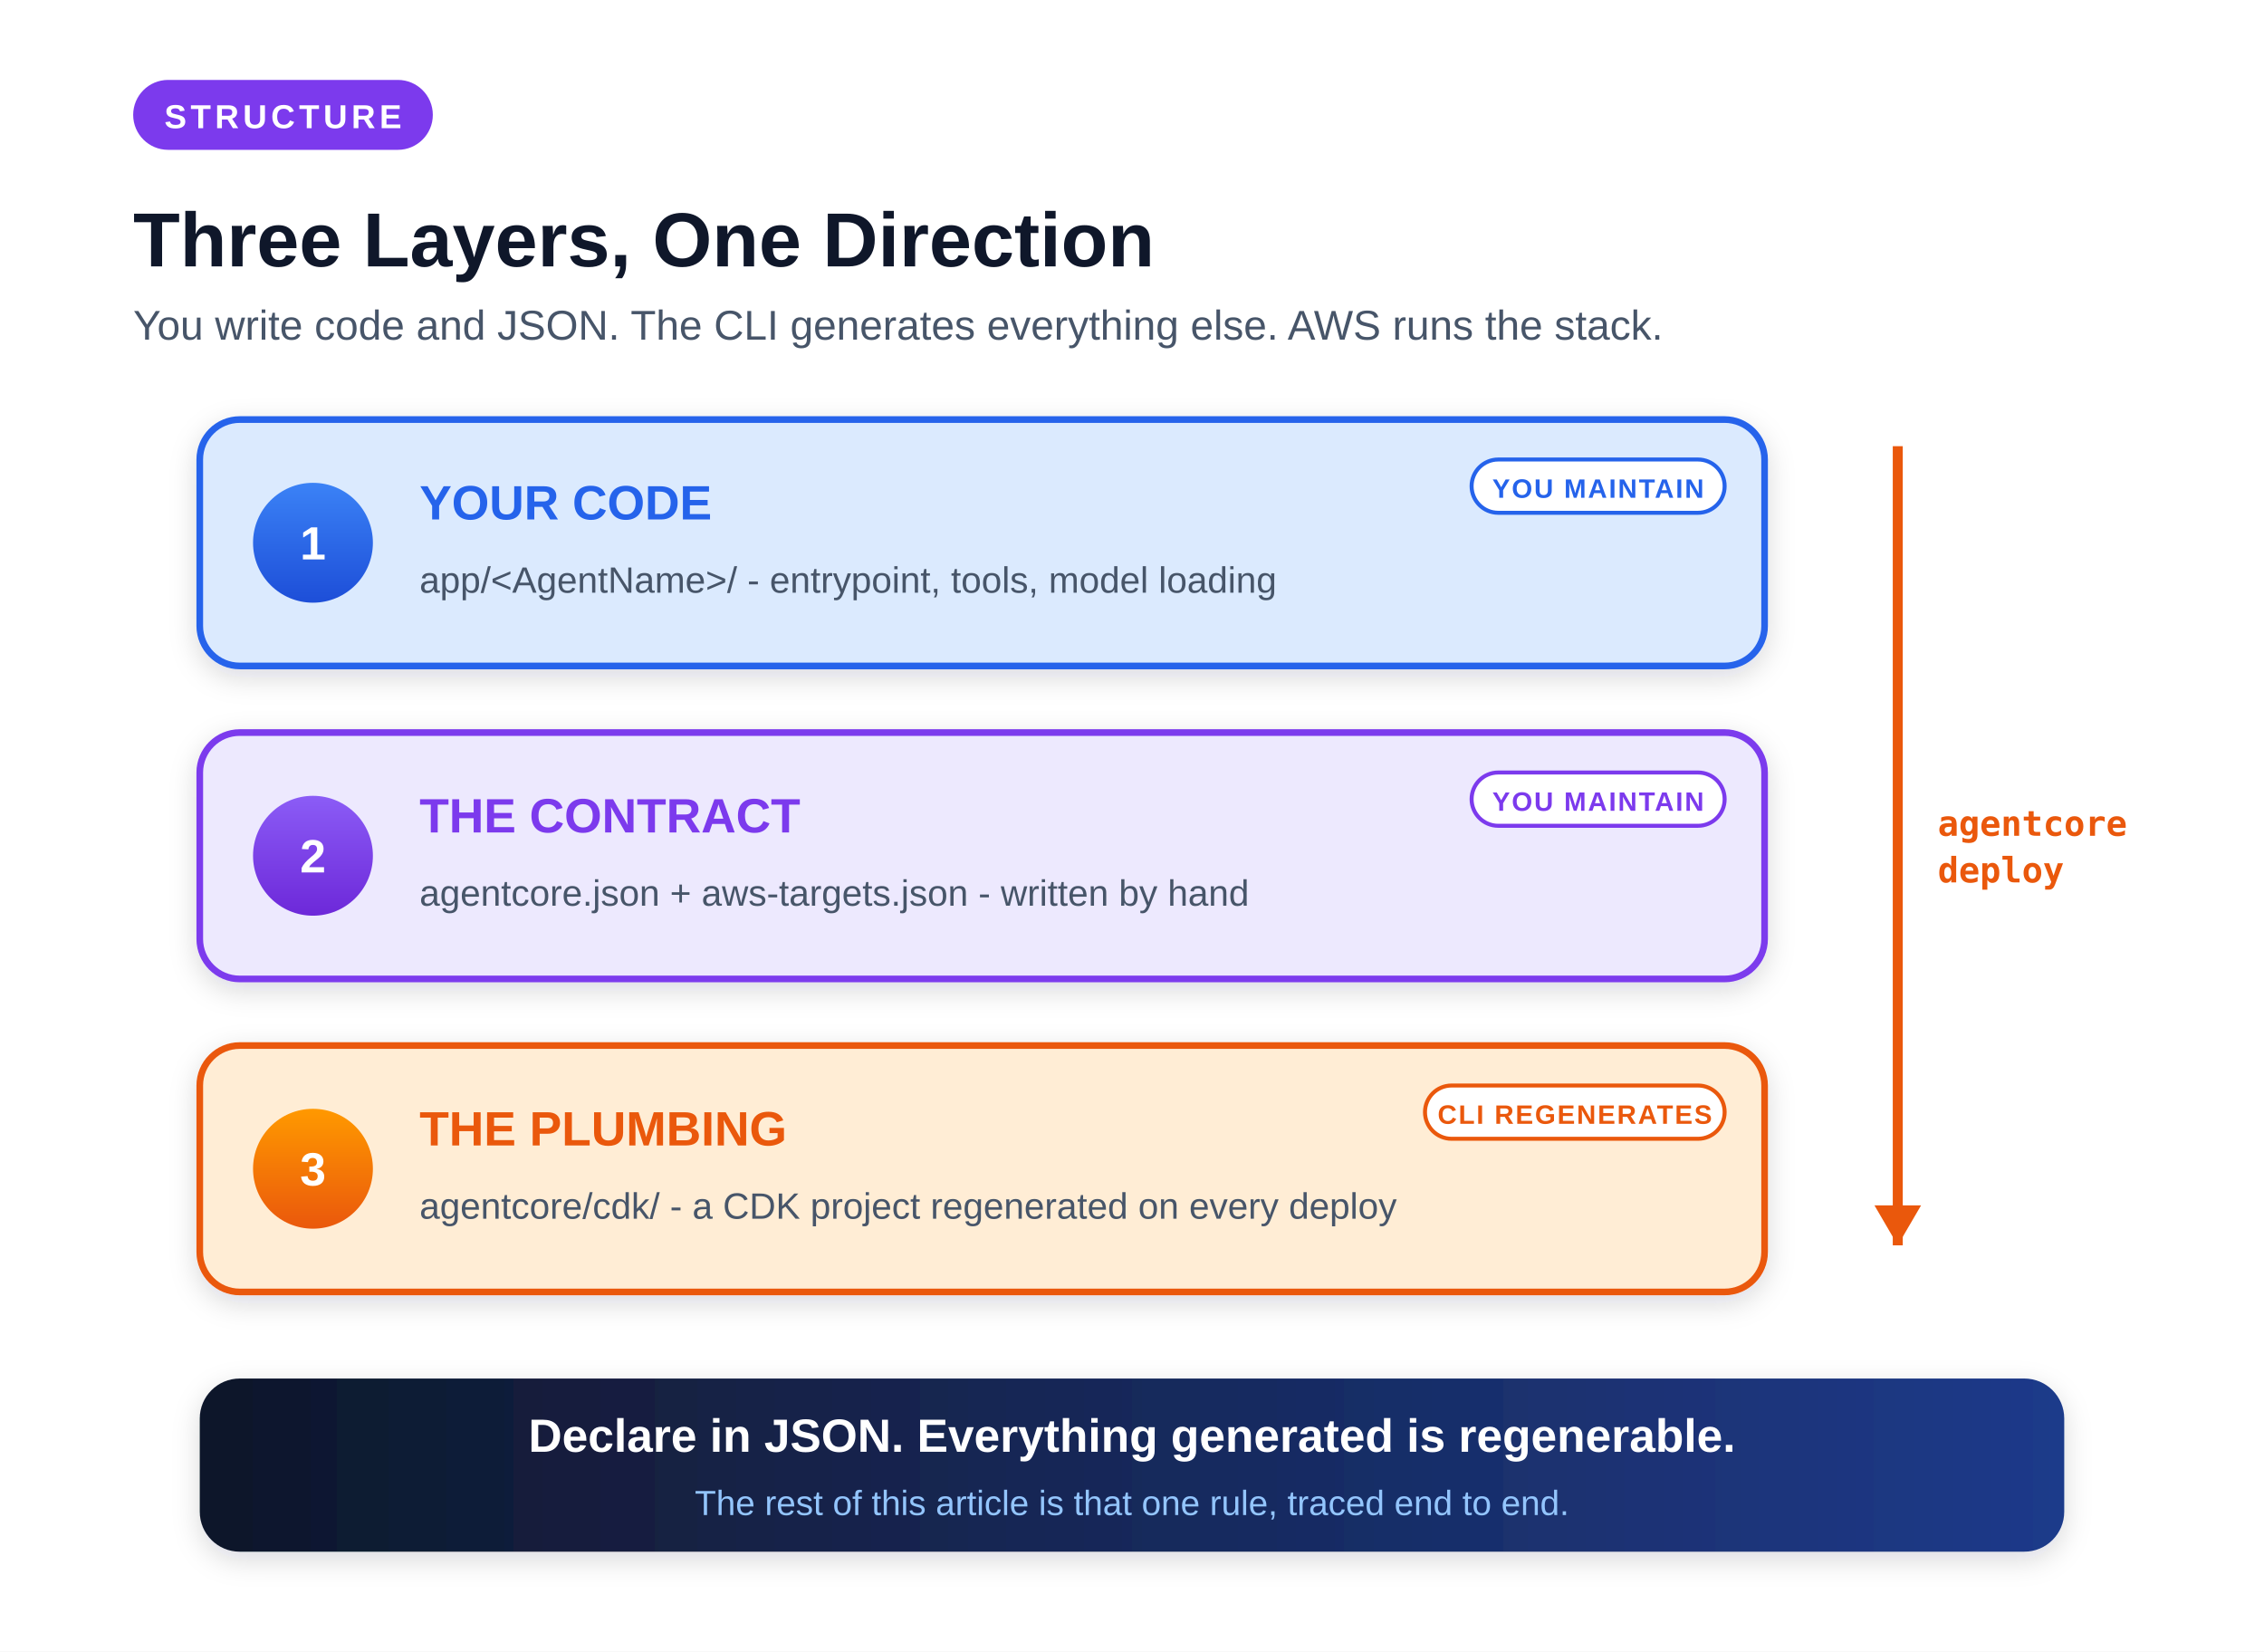
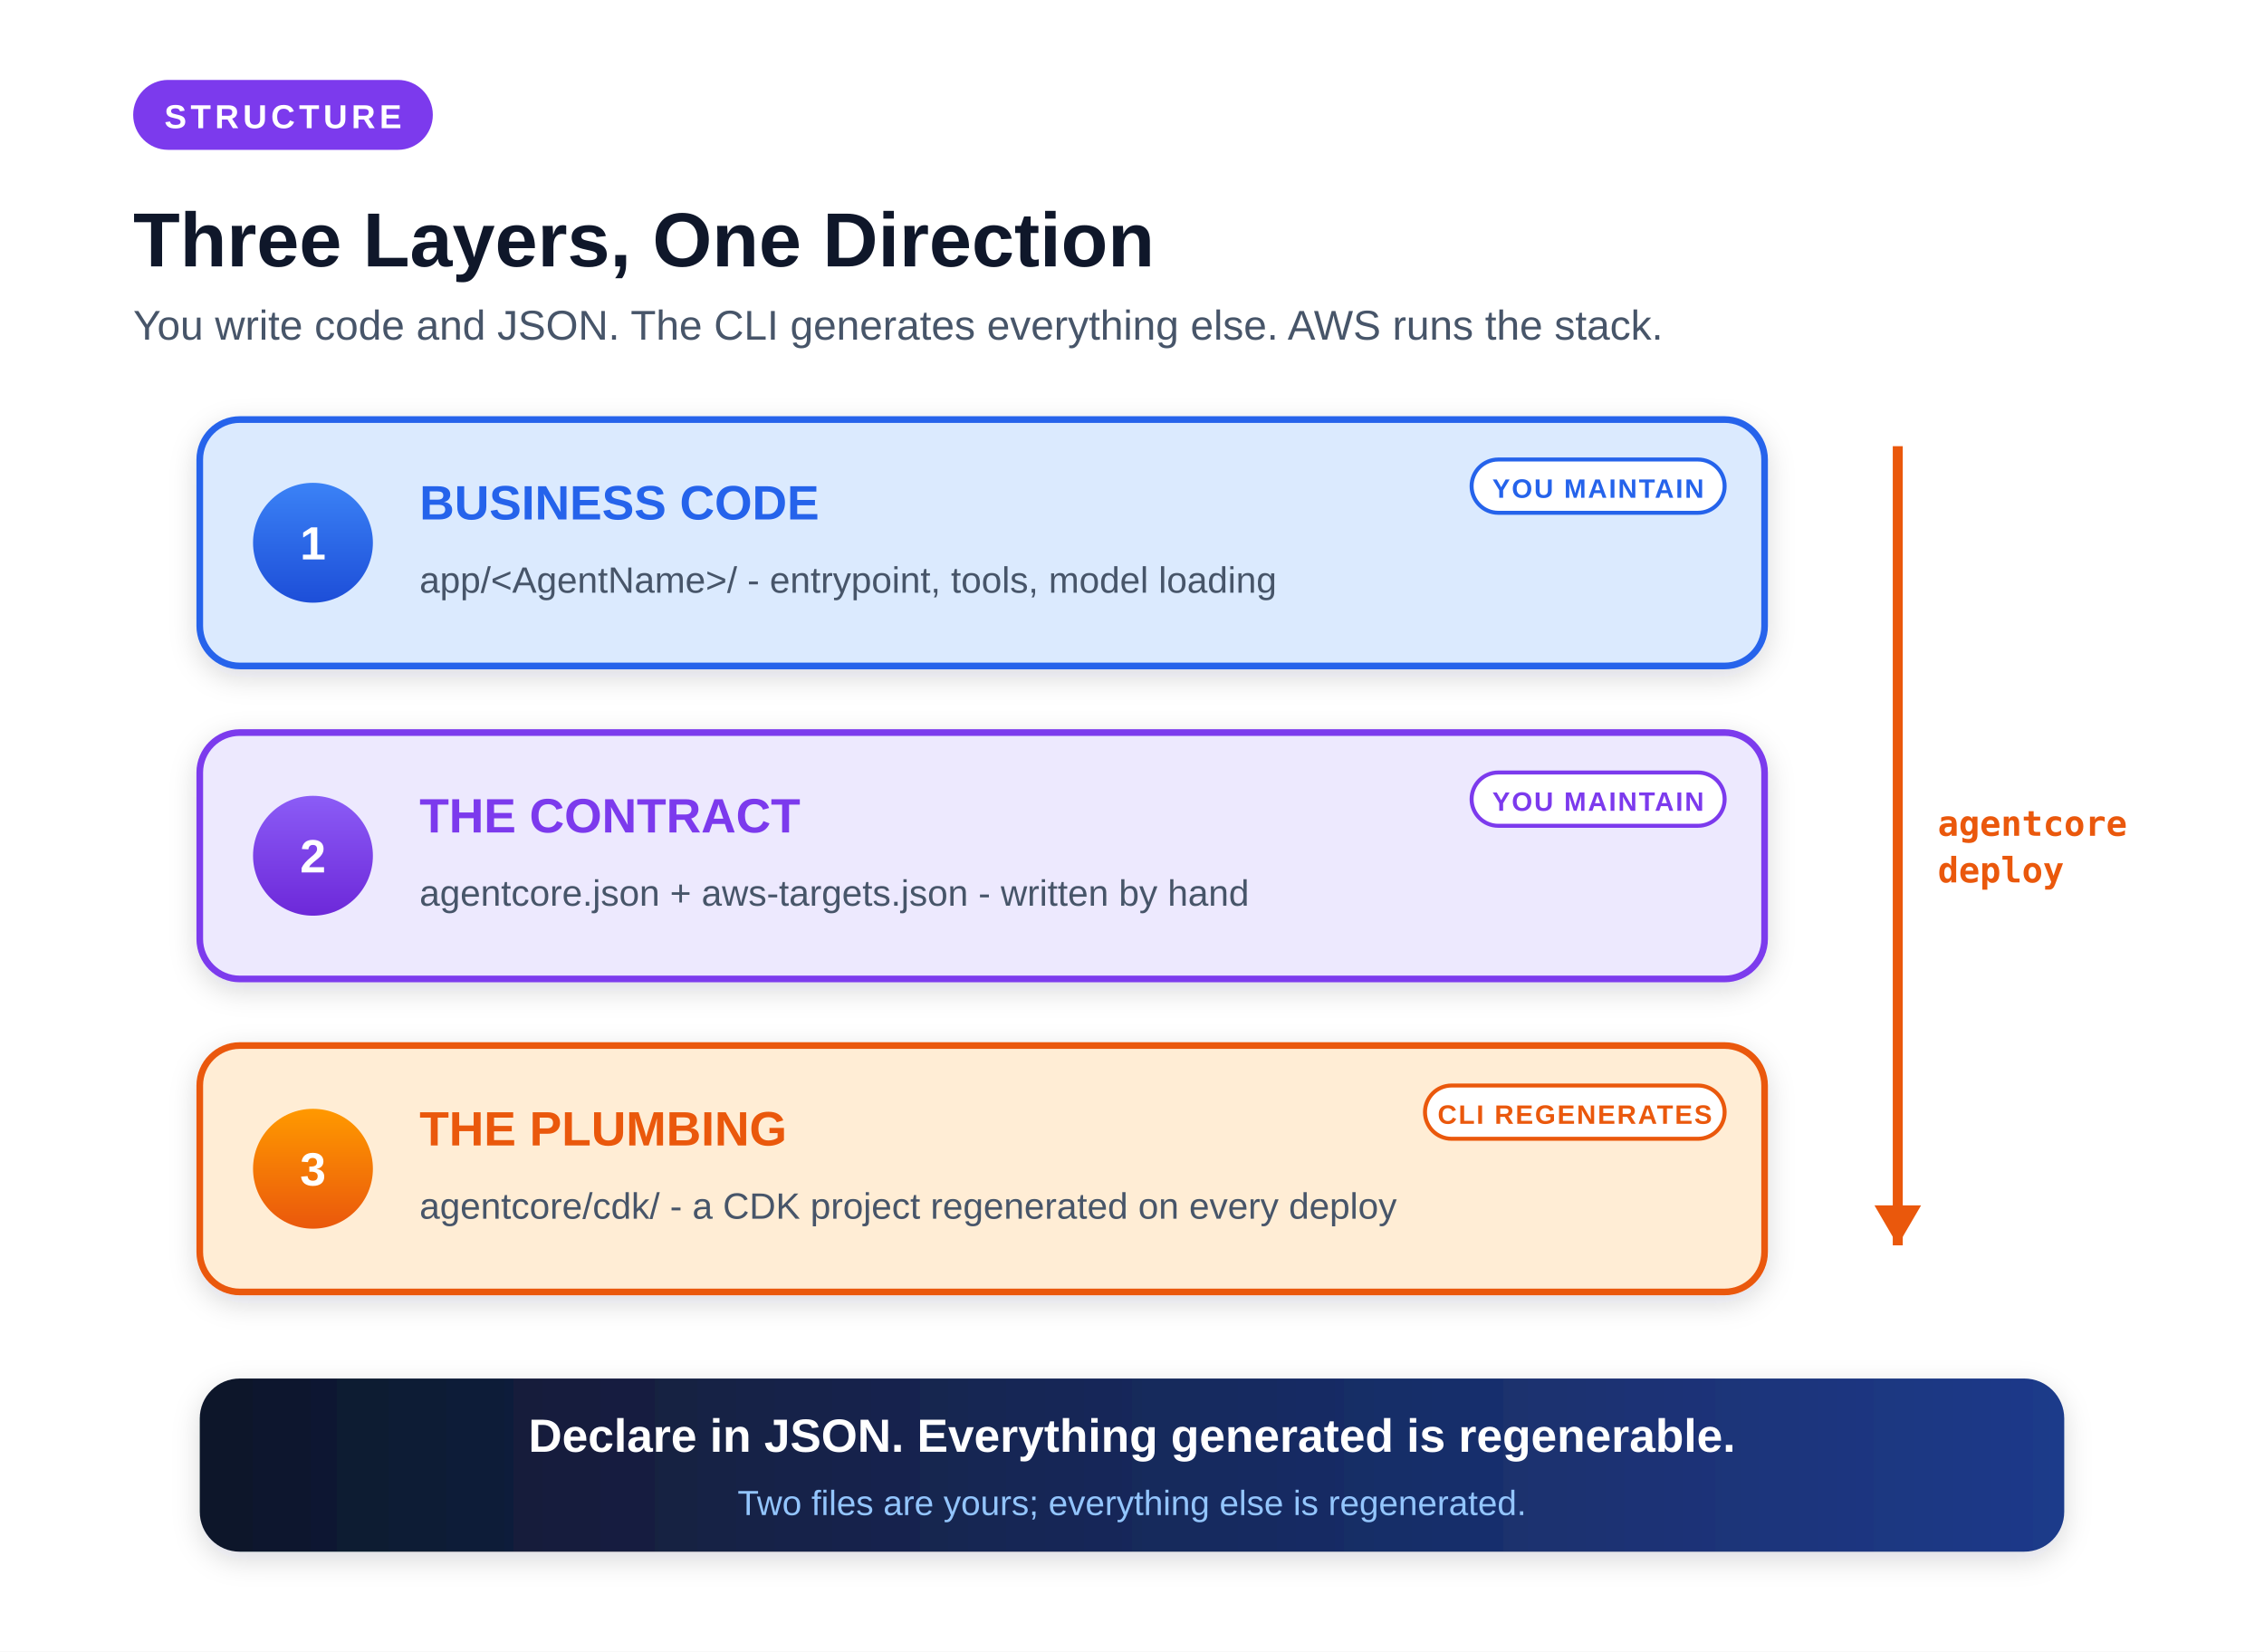
<svg xmlns="http://www.w3.org/2000/svg" viewBox="0 0 680 496" width="680">
  <rect width="680" height="496" fill="white" />
  <defs>
    <filter id="ds" x="-30%" y="-30%" width="160%" height="160%">
      <feDropShadow dx="0" dy="2.5" stdDeviation="4" flood-color="#0F172A" flood-opacity="0.15" />
    </filter>
    <linearGradient id="g-blue" x1="0" y1="0" x2="0" y2="1">
      <stop offset="0" stop-color="#3B82F6" />
      <stop offset="1" stop-color="#1D4ED8" />
    </linearGradient>
    <linearGradient id="g-purple" x1="0" y1="0" x2="0" y2="1">
      <stop offset="0" stop-color="#8B5CF6" />
      <stop offset="1" stop-color="#6D28D9" />
    </linearGradient>
    <linearGradient id="g-orange" x1="0" y1="0" x2="0" y2="1">
      <stop offset="0" stop-color="#FF9900" />
      <stop offset="1" stop-color="#EA580C" />
    </linearGradient>
    <linearGradient id="g-green" x1="0" y1="0" x2="0" y2="1">
      <stop offset="0" stop-color="#10B981" />
      <stop offset="1" stop-color="#047857" />
    </linearGradient>
    <linearGradient id="g-red" x1="0" y1="0" x2="0" y2="1">
      <stop offset="0" stop-color="#F43F5E" />
      <stop offset="1" stop-color="#BE123C" />
    </linearGradient>
    <linearGradient id="g-teal" x1="0" y1="0" x2="0" y2="1">
      <stop offset="0" stop-color="#14B8A6" />
      <stop offset="1" stop-color="#0F766E" />
    </linearGradient>
    <linearGradient id="g-ink" x1="0" y1="0" x2="1" y2="0">
      <stop offset="0" stop-color="#0F172A" />
      <stop offset="1" stop-color="#1E3A8A" />
    </linearGradient>
    <linearGradient id="g-ribbon" x1="0" y1="0" x2="1" y2="0">
      <stop offset="0" stop-color="#2563EB" />
      <stop offset="0.35" stop-color="#0D9488" />
      <stop offset="0.65" stop-color="#EA580C" />
      <stop offset="1" stop-color="#E11D48" />
    </linearGradient>
  </defs>
  <rect x="40" y="24" width="90" height="21" rx="10.5" fill="#7C3AED" />
  <text x="85" y="38.5" text-anchor="middle" font-family="'Helvetica Neue', 'PingFang SC', Arial, sans-serif" font-size="10" font-weight="700" letter-spacing="1.2" fill="white">STRUCTURE</text>
  <text x="40" y="80" font-family="'Helvetica Neue', 'PingFang SC', Arial, sans-serif" font-size="23" font-weight="800" fill="#0F172A">Three Layers, One Direction</text>
  <text x="40" y="102" font-family="'Helvetica Neue', 'PingFang SC', Arial, sans-serif" font-size="12.5" fill="#475569">You write code and JSON. The CLI generates everything else. AWS runs the stack.</text>
  <rect x="60" y="126" width="470" height="74" rx="12" fill="#DBEAFE" stroke="#2563EB" stroke-width="2" filter="url(#ds)" />
  <circle cx="94" cy="163.0" r="18" fill="url(#g-blue)" />
  <text x="94" y="168.0" text-anchor="middle" font-family="'Helvetica Neue', 'PingFang SC', Arial, sans-serif" font-size="14" font-weight="800" fill="white">1</text>
-   <text x="126" y="156" font-family="'Helvetica Neue', 'PingFang SC', Arial, sans-serif" font-size="14.5" font-weight="800" fill="#2563EB">YOUR CODE</text>
+   <text x="126" y="156" font-family="'Helvetica Neue', 'PingFang SC', Arial, sans-serif" font-size="14.5" font-weight="800" fill="#2563EB">BUSINESS CODE</text>
  <text x="126" y="178" font-family="'Helvetica Neue', 'PingFang SC', Arial, sans-serif" font-size="11" fill="#475569">app/&lt;AgentName&gt;/ - entrypoint, tools, model loading</text>
  <rect x="442" y="138" width="76" height="16" rx="8" fill="white" stroke="#2563EB" stroke-width="1.2" />
  <text x="480" y="149.5" text-anchor="middle" font-family="'Helvetica Neue', 'PingFang SC', Arial, sans-serif" font-size="8" font-weight="700" letter-spacing="0.5" fill="#2563EB">YOU MAINTAIN</text>
  <rect x="60" y="220" width="470" height="74" rx="12" fill="#EDE9FE" stroke="#7C3AED" stroke-width="2" filter="url(#ds)" />
  <circle cx="94" cy="257.0" r="18" fill="url(#g-purple)" />
  <text x="94" y="262.0" text-anchor="middle" font-family="'Helvetica Neue', 'PingFang SC', Arial, sans-serif" font-size="14" font-weight="800" fill="white">2</text>
  <text x="126" y="250" font-family="'Helvetica Neue', 'PingFang SC', Arial, sans-serif" font-size="14.5" font-weight="800" fill="#7C3AED">THE CONTRACT</text>
  <text x="126" y="272" font-family="'Helvetica Neue', 'PingFang SC', Arial, sans-serif" font-size="11" fill="#475569">agentcore.json + aws-targets.json - written by hand</text>
  <rect x="442" y="232" width="76" height="16" rx="8" fill="white" stroke="#7C3AED" stroke-width="1.2" />
  <text x="480" y="243.5" text-anchor="middle" font-family="'Helvetica Neue', 'PingFang SC', Arial, sans-serif" font-size="8" font-weight="700" letter-spacing="0.5" fill="#7C3AED">YOU MAINTAIN</text>
  <rect x="60" y="314" width="470" height="74" rx="12" fill="#FFEDD5" stroke="#EA580C" stroke-width="2" filter="url(#ds)" />
  <circle cx="94" cy="351.0" r="18" fill="url(#g-orange)" />
  <text x="94" y="356.0" text-anchor="middle" font-family="'Helvetica Neue', 'PingFang SC', Arial, sans-serif" font-size="14" font-weight="800" fill="white">3</text>
  <text x="126" y="344" font-family="'Helvetica Neue', 'PingFang SC', Arial, sans-serif" font-size="14.5" font-weight="800" fill="#EA580C">THE PLUMBING</text>
  <text x="126" y="366" font-family="'Helvetica Neue', 'PingFang SC', Arial, sans-serif" font-size="11" fill="#475569">agentcore/cdk/ - a CDK project regenerated on every deploy</text>
  <rect x="428" y="326" width="90" height="16" rx="8" fill="white" stroke="#EA580C" stroke-width="1.2" />
  <text x="473" y="337.5" text-anchor="middle" font-family="'Helvetica Neue', 'PingFang SC', Arial, sans-serif" font-size="8" font-weight="700" letter-spacing="0.5" fill="#EA580C">CLI REGENERATES</text>
  <line x1="570" y1="134" x2="570" y2="374" stroke="#EA580C" stroke-width="3" />
  <path d="M 563 362 L 570 374 L 577 362 Z" fill="#EA580C" />
  <text x="582" y="251" font-family="'SF Mono', Menlo, Consolas, monospace" font-size="10.5" font-weight="700" fill="#EA580C">agentcore</text>
  <text x="582" y="265" font-family="'SF Mono', Menlo, Consolas, monospace" font-size="10.5" font-weight="700" fill="#EA580C">deploy</text>
  <rect x="60" y="414" width="560" height="52" rx="12" fill="url(#g-ink)" filter="url(#ds)" />
  <text x="340" y="436" text-anchor="middle" font-family="'Helvetica Neue', 'PingFang SC', Arial, sans-serif" font-size="14" font-weight="800" fill="white">Declare in JSON. Everything generated is regenerable.</text>
-   <text x="340" y="455" text-anchor="middle" font-family="'Helvetica Neue', 'PingFang SC', Arial, sans-serif" font-size="10.5" fill="#93C5FD">The rest of this article is that one rule, traced end to end.</text>
+   <text x="340" y="455" text-anchor="middle" font-family="'Helvetica Neue', 'PingFang SC', Arial, sans-serif" font-size="10.5" fill="#93C5FD">Two files are yours; everything else is regenerated.</text>
</svg>
